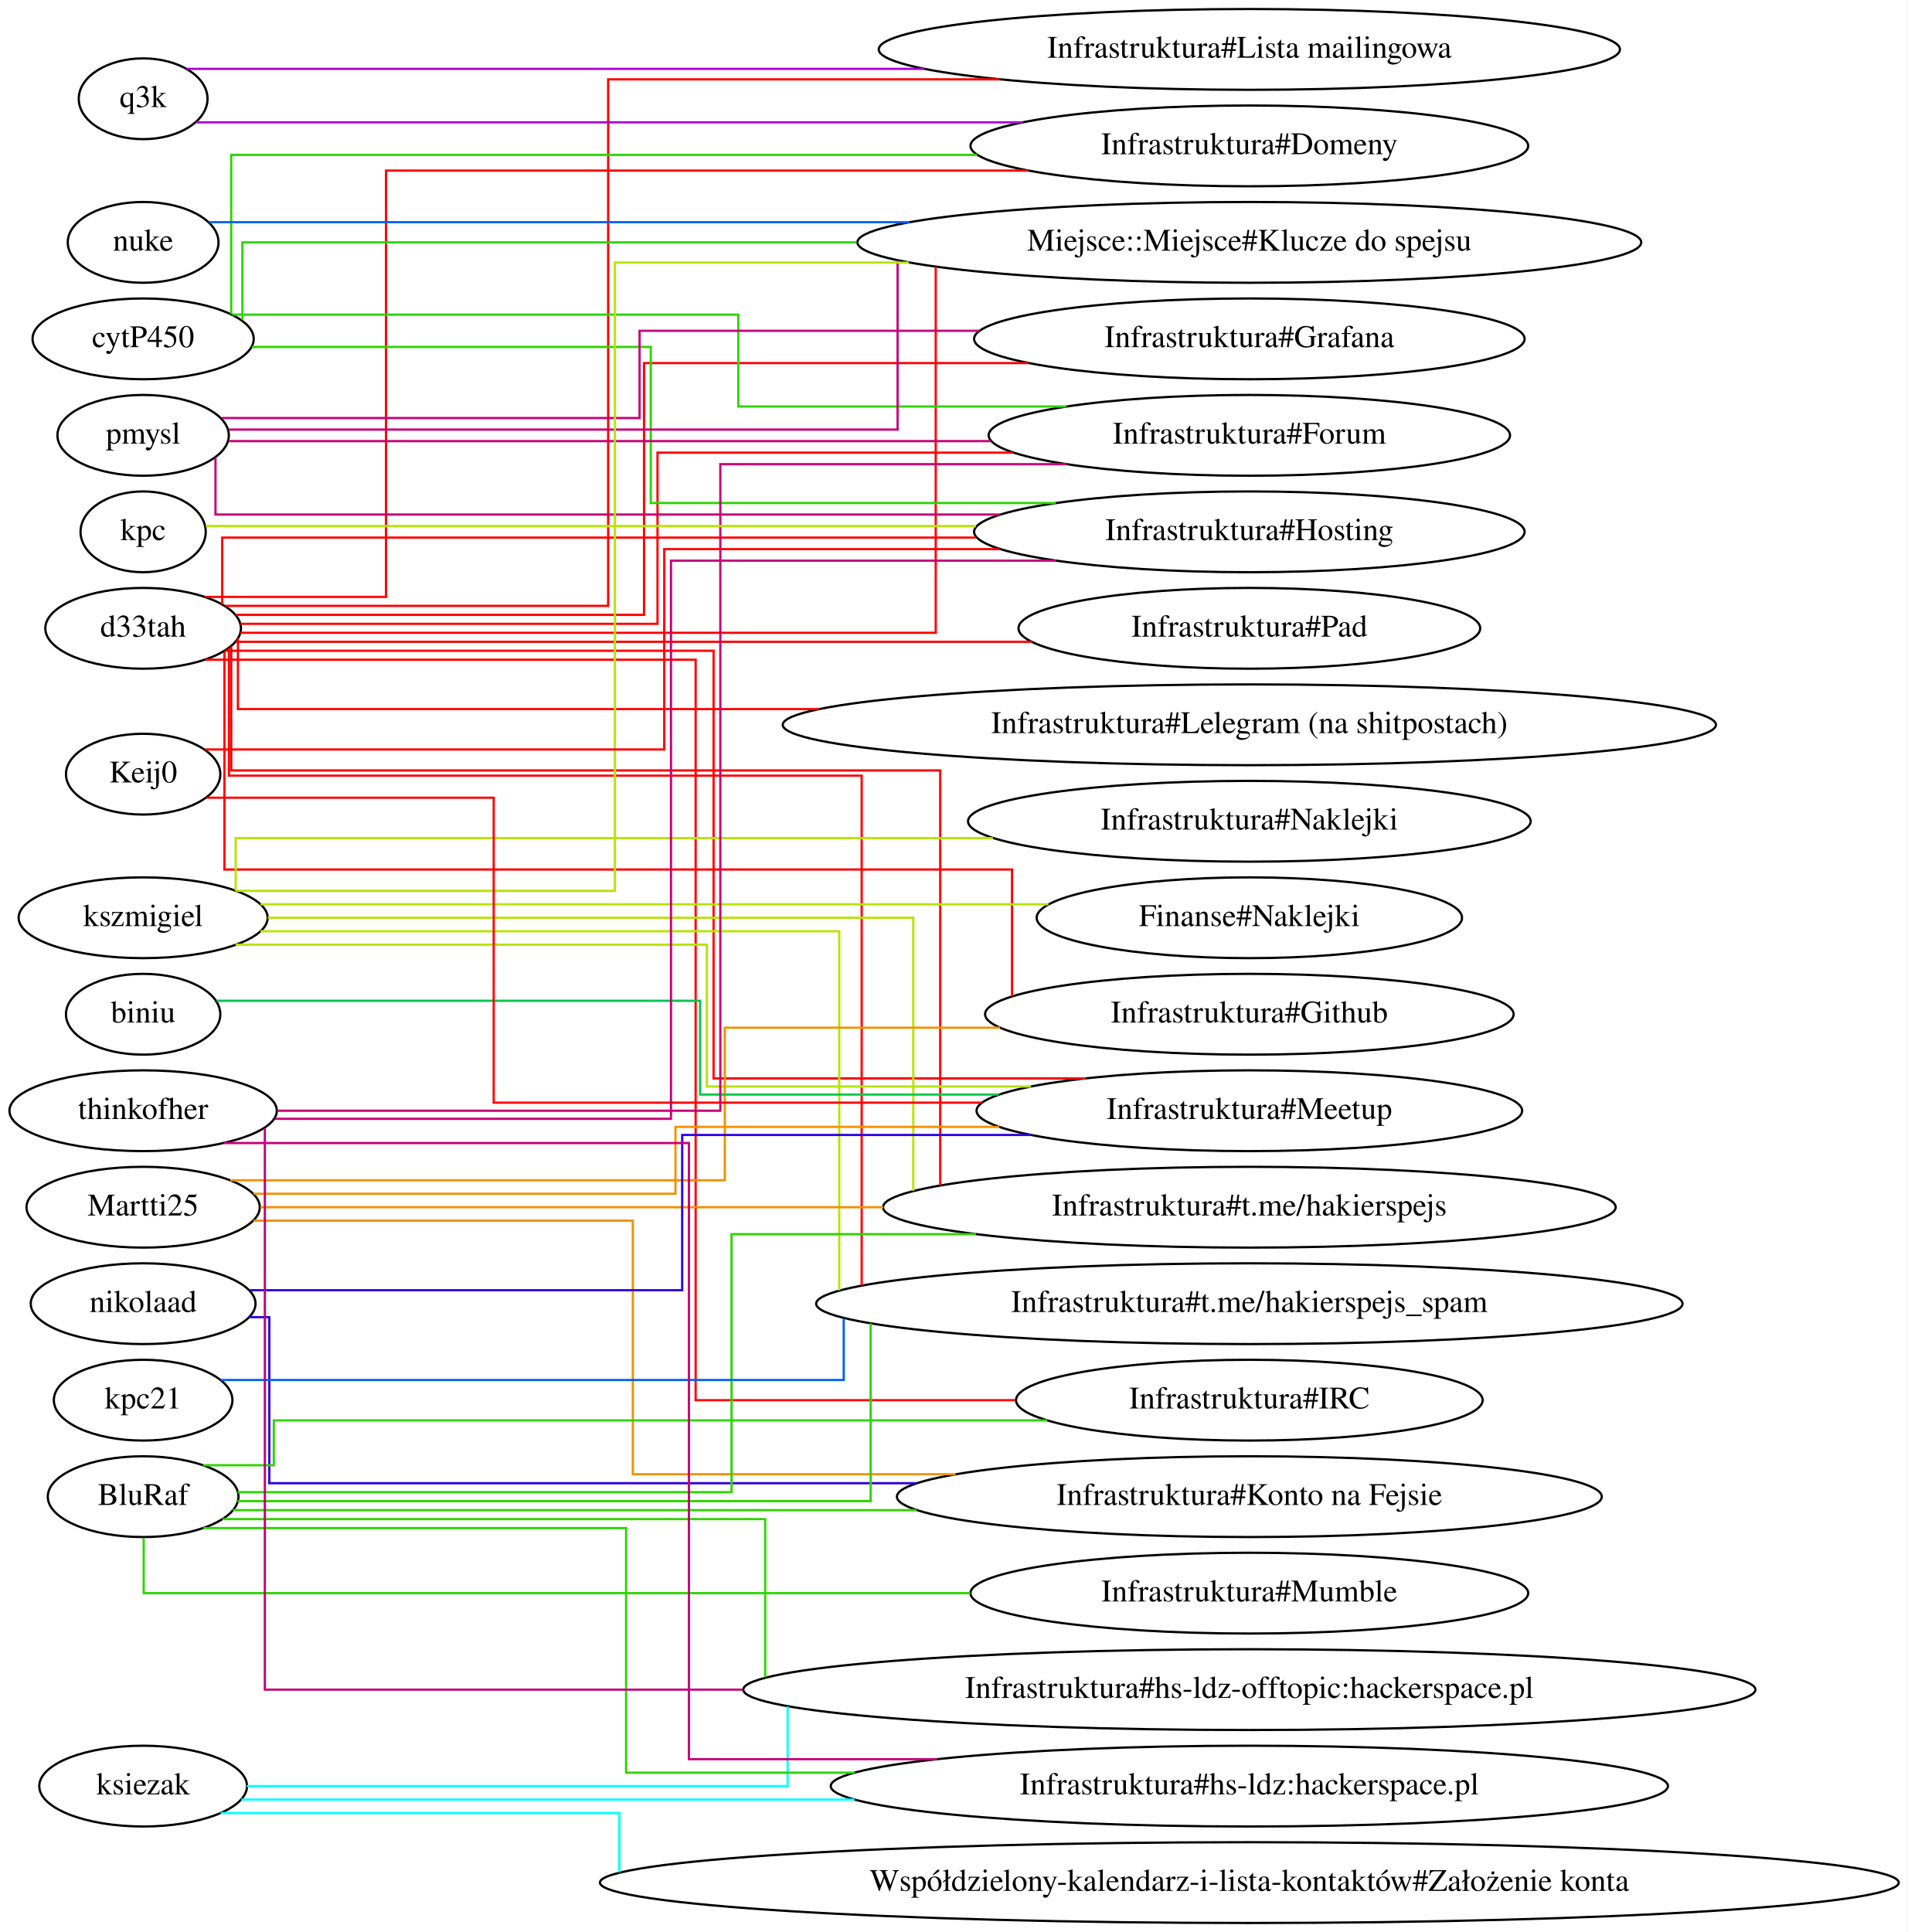
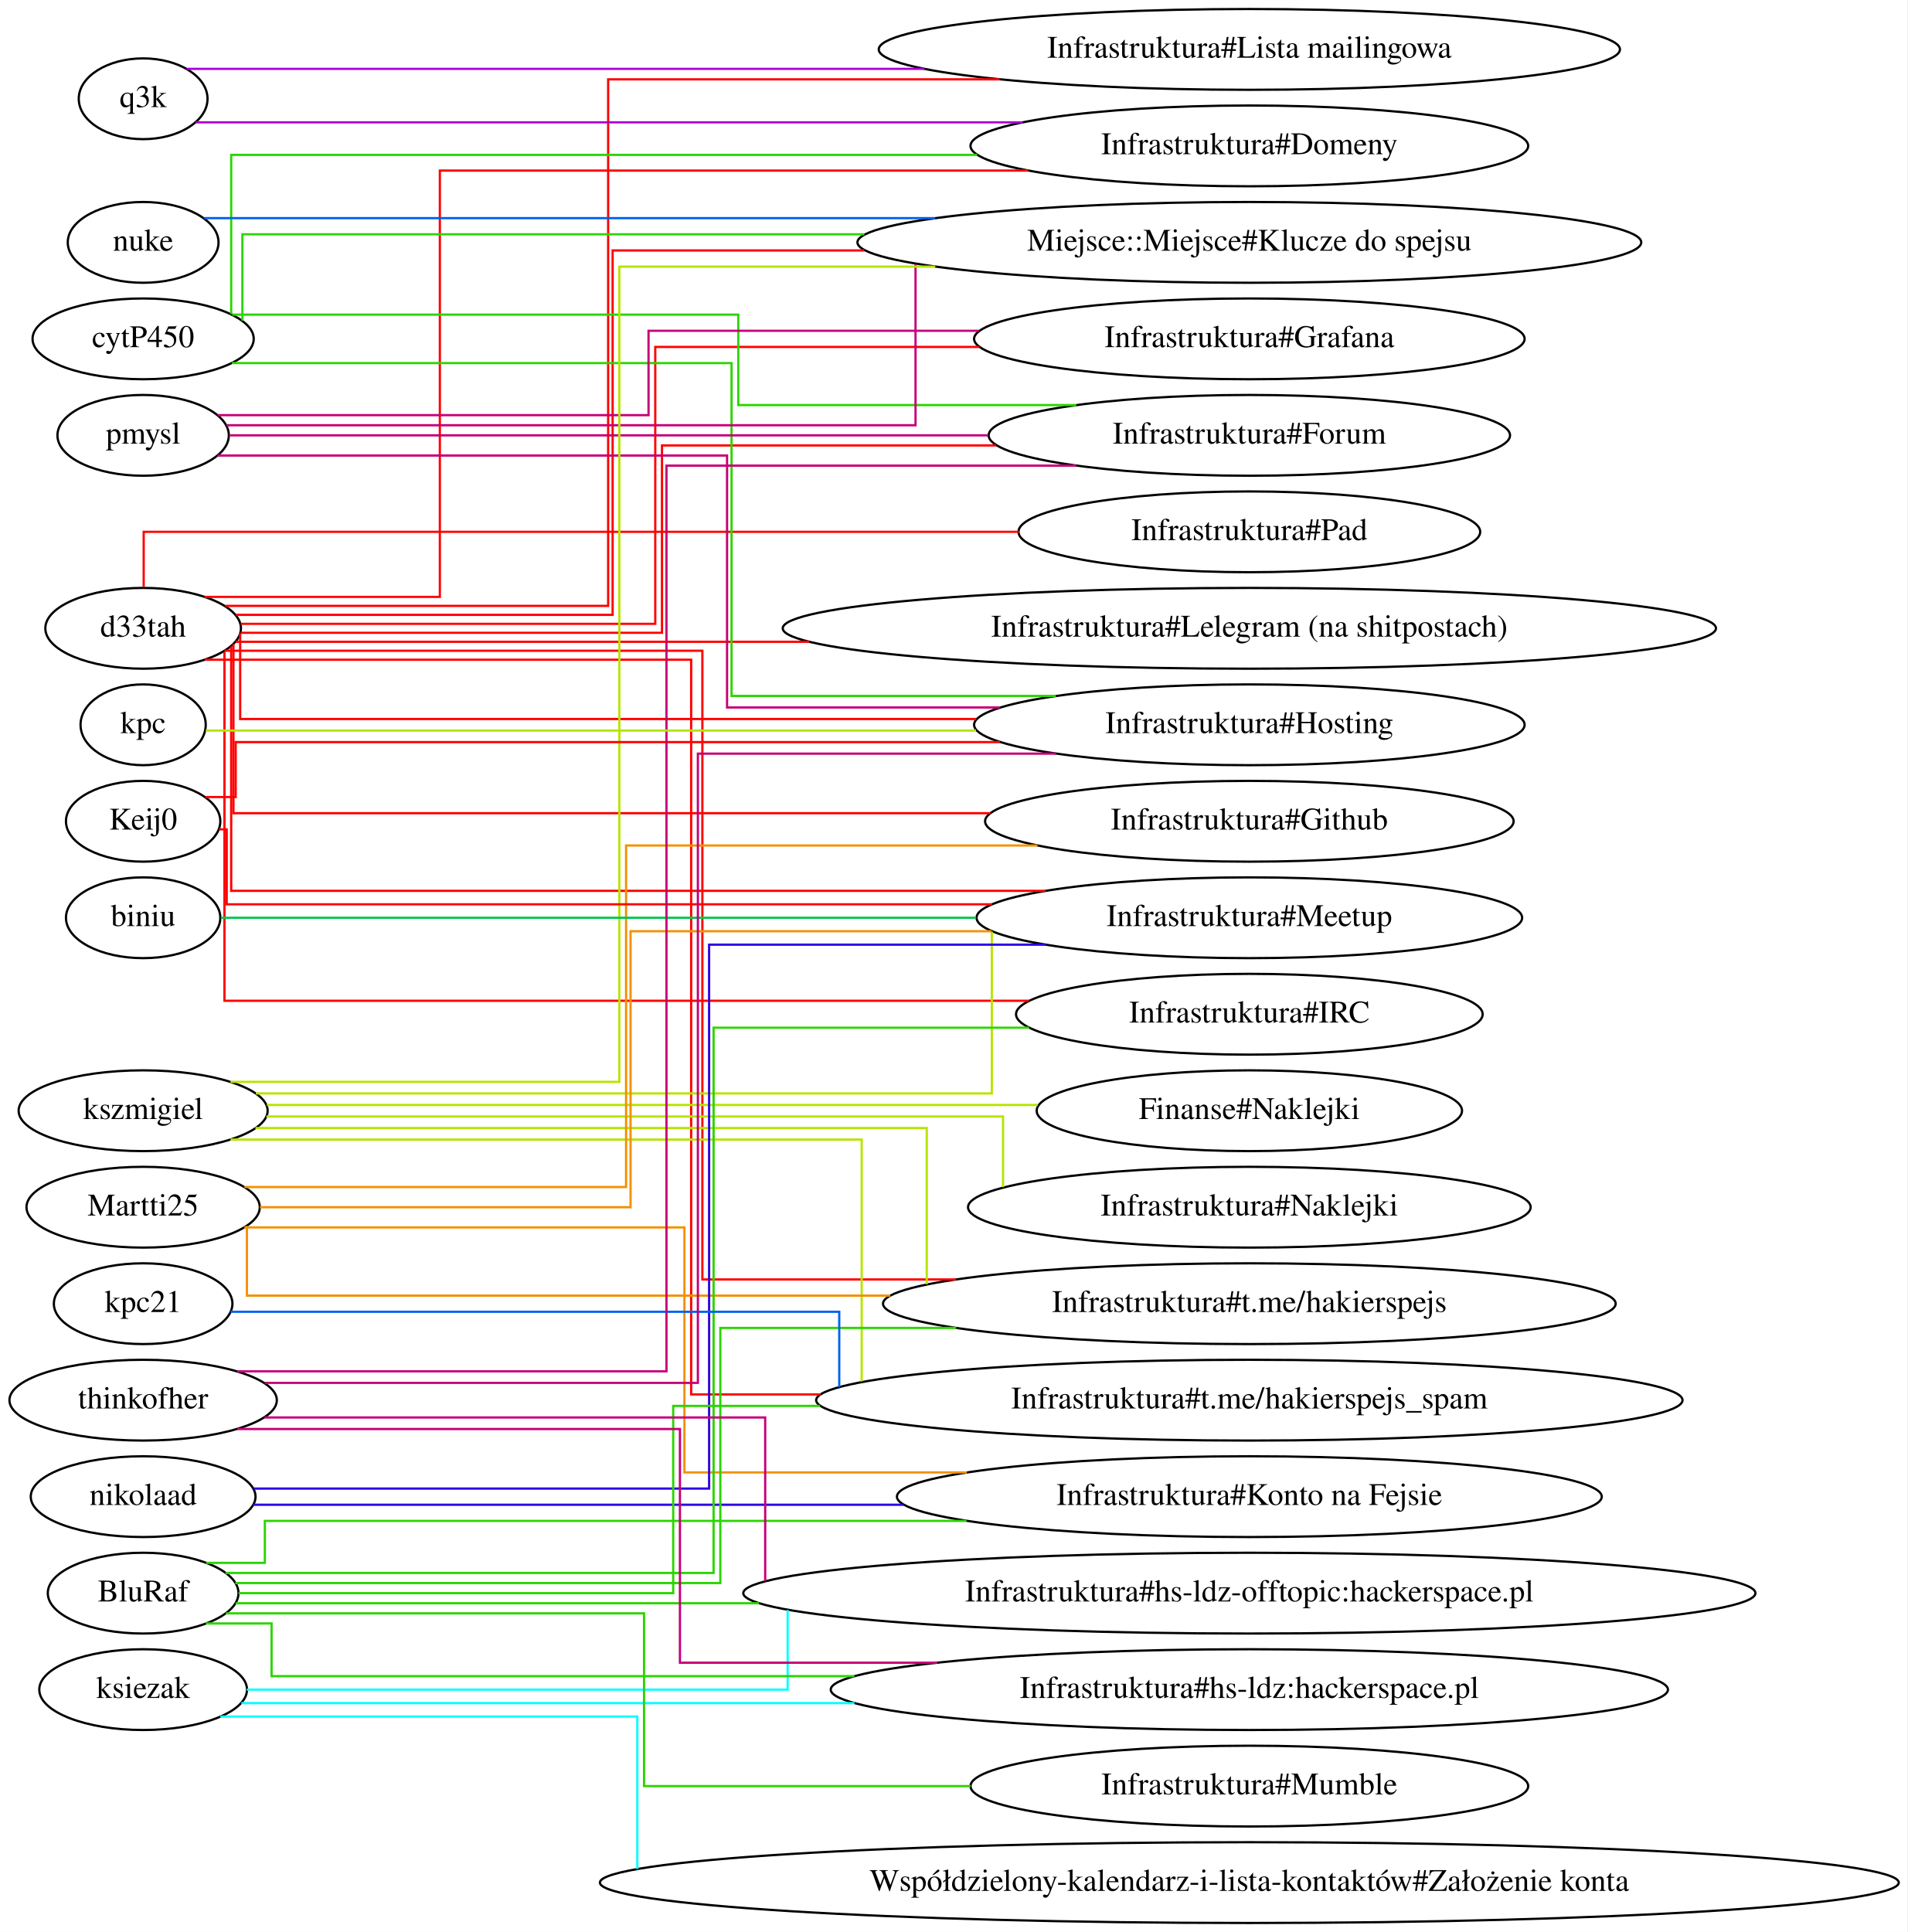
<svg xmlns="http://www.w3.org/2000/svg" width="850pt" height="861pt" viewBox="0.00 0.00 850.04 861.00">
  <g id="graph0" class="graph" transform="scale(1 1) rotate(0) translate(4 857)">
    <polygon fill="#ffffff" stroke="transparent" points="-4,4 -4,-857 846.038,-857 846.038,4 -4,4" />
    <g id="node1" class="node">
      <ellipse fill="none" stroke="#000000" cx="59.795" cy="-577" rx="43.592" ry="18" />
      <text text-anchor="middle" x="59.795" y="-573.3" font-family="Times,serif" font-size="14.00" fill="#000000">d33tah</text>
    </g>
    <g id="node2" class="node">
-       <ellipse fill="none" stroke="#000000" cx="552.814" cy="-405" rx="117.779" ry="18" />
-       <text text-anchor="middle" x="552.814" y="-401.3" font-family="Times,serif" font-size="14.00" fill="#000000">Infrastruktura#Github</text>
+       <ellipse fill="none" stroke="#000000" cx="552.814" cy="-749" rx="174.669" ry="18" />
+       <text text-anchor="middle" x="552.814" y="-745.3" font-family="Times,serif" font-size="14.00" fill="#000000">Miejsce::Miejsce#Klucze do spejsu</text>
    </g>
    <g id="edge1" class="edge">
-       <path fill="none" stroke="#ff0000" d="M96.038,-566.692C96.038,-539.786 96.038,-469.5 96.038,-469.5 96.038,-469.5 447.038,-469.5 447.038,-469.5 447.038,-469.5 447.038,-430.132 447.038,-412.909" />
+       <path fill="none" stroke="#ff0000" d="M101.135,-583C162.114,-583 269.038,-583 269.038,-583 269.038,-583 269.038,-745.4 269.038,-745.4 269.038,-745.4 321.432,-745.4 381.194,-745.4" />
    </g>
    <g id="node3" class="node">
-       <ellipse fill="none" stroke="#000000" cx="552.814" cy="-534" rx="207.963" ry="18" />
-       <text text-anchor="middle" x="552.814" y="-530.3" font-family="Times,serif" font-size="14.00" fill="#000000">Infrastruktura#Lelegram (na shitpostach)</text>
+       <ellipse fill="none" stroke="#000000" cx="552.814" cy="-792" rx="124.278" ry="18" />
+       <text text-anchor="middle" x="552.814" y="-788.3" font-family="Times,serif" font-size="14.00" fill="#000000">Infrastruktura#Domeny</text>
    </g>
    <g id="edge2" class="edge">
-       <path fill="none" stroke="#ff0000" d="M102.038,-572.586C102.038,-562.973 102.038,-541 102.038,-541 102.038,-541 238.301,-541 360.991,-541" />
+       <path fill="none" stroke="#ff0000" d="M87.196,-591C125.93,-591 192.038,-591 192.038,-591 192.038,-591 192.038,-781 192.038,-781 192.038,-781 347.411,-781 454.23,-781" />
    </g>
    <g id="node4" class="node">
+       <ellipse fill="none" stroke="#000000" cx="552.814" cy="-405" rx="103.981" ry="18" />
+       <text text-anchor="middle" x="552.814" y="-401.3" font-family="Times,serif" font-size="14.00" fill="#000000">Infrastruktura#IRC</text>
+     </g>
+     <g id="edge3" class="edge">
+       <path fill="none" stroke="#ff0000" d="M96.038,-566.616C96.038,-530.274 96.038,-411 96.038,-411 96.038,-411 320.296,-411 454.543,-411" />
+     </g>
+     <g id="node5" class="node">
+       <ellipse fill="none" stroke="#000000" cx="552.814" cy="-663" rx="116.18" ry="18" />
+       <text text-anchor="middle" x="552.814" y="-659.3" font-family="Times,serif" font-size="14.00" fill="#000000">Infrastruktura#Forum</text>
+     </g>
+     <g id="edge4" class="edge">
+       <path fill="none" stroke="#ff0000" d="M103.29,-575C170.275,-575 291.038,-575 291.038,-575 291.038,-575 291.038,-658.5 291.038,-658.5 291.038,-658.5 369.048,-658.5 439.898,-658.5" />
+     </g>
+     <g id="node6" class="node">
+       <ellipse fill="none" stroke="#000000" cx="552.814" cy="-448" rx="121.578" ry="18" />
+       <text text-anchor="middle" x="552.814" y="-444.3" font-family="Times,serif" font-size="14.00" fill="#000000">Infrastruktura#Meetup</text>
+     </g>
+     <g id="edge5" class="edge">
+       <path fill="none" stroke="#ff0000" d="M99.038,-568.958C99.038,-542.524 99.038,-460 99.038,-460 99.038,-460 329.653,-460 462.076,-460" />
+     </g>
+     <g id="node7" class="node">
+       <ellipse fill="none" stroke="#000000" cx="552.814" cy="-233" rx="193.066" ry="18" />
+       <text text-anchor="middle" x="552.814" y="-229.3" font-family="Times,serif" font-size="14.00" fill="#000000">Infrastruktura#t.me/hakierspejs_spam</text>
+     </g>
+     <g id="edge6" class="edge">
+       <path fill="none" stroke="#ff0000" d="M87.338,-563C151.214,-563 304.038,-563 304.038,-563 304.038,-563 304.038,-235.571 304.038,-235.571 304.038,-235.571 328.333,-235.571 361.738,-235.571" />
+     </g>
+     <g id="node8" class="node">
+       <ellipse fill="none" stroke="#000000" cx="552.814" cy="-276" rx="163.271" ry="18" />
+       <text text-anchor="middle" x="552.814" y="-272.3" font-family="Times,serif" font-size="14.00" fill="#000000">Infrastruktura#t.me/hakierspejs</text>
+     </g>
+     <g id="edge7" class="edge">
+       <path fill="none" stroke="#ff0000" d="M96.037,-567C165.164,-567 309.038,-567 309.038,-567 309.038,-567 309.038,-286.8 309.038,-286.8 309.038,-286.8 364.176,-286.8 422.006,-286.8" />
+     </g>
+     <g id="node9" class="node">
+       <ellipse fill="none" stroke="#000000" cx="552.814" cy="-706" rx="122.678" ry="18" />
+       <text text-anchor="middle" x="552.814" y="-702.3" font-family="Times,serif" font-size="14.00" fill="#000000">Infrastruktura#Grafana</text>
+     </g>
+     <g id="edge8" class="edge">
+       <path fill="none" stroke="#ff0000" d="M103.263,-579C169.486,-579 288.038,-579 288.038,-579 288.038,-579 288.038,-702.4 288.038,-702.4 288.038,-702.4 362.49,-702.4 432.435,-702.4" />
+     </g>
+     <g id="node10" class="node">
      <ellipse fill="none" stroke="#000000" cx="552.814" cy="-835" rx="165.171" ry="18" />
      <text text-anchor="middle" x="552.814" y="-831.3" font-family="Times,serif" font-size="14.00" fill="#000000">Infrastruktura#Lista mailingowa</text>
    </g>
-     <g id="edge3" class="edge">
+     <g id="edge9" class="edge">
      <path fill="none" stroke="#ff0000" d="M96.369,-587C155.864,-587 267.038,-587 267.038,-587 267.038,-587 267.038,-821.667 267.038,-821.667 267.038,-821.667 361.266,-821.667 441.507,-821.667" />
    </g>
-     <g id="node5" class="node">
-       <ellipse fill="none" stroke="#000000" cx="552.814" cy="-233" rx="103.981" ry="18" />
-       <text text-anchor="middle" x="552.814" y="-229.3" font-family="Times,serif" font-size="14.00" fill="#000000">Infrastruktura#IRC</text>
-     </g>
-     <g id="edge4" class="edge">
-       <path fill="none" stroke="#ff0000" d="M87.563,-563C151.962,-563 306.038,-563 306.038,-563 306.038,-563 306.038,-233 306.038,-233 306.038,-233 381.166,-233 448.516,-233" />
-     </g>
-     <g id="node6" class="node">
-       <ellipse fill="none" stroke="#000000" cx="552.814" cy="-620" rx="122.678" ry="18" />
-       <text text-anchor="middle" x="552.814" y="-616.3" font-family="Times,serif" font-size="14.00" fill="#000000">Infrastruktura#Hosting</text>
-     </g>
-     <g id="edge5" class="edge">
-       <path fill="none" stroke="#ff0000" d="M95.038,-587.622C95.038,-599.6 95.038,-617.429 95.038,-617.429 95.038,-617.429 295.426,-617.429 431.04,-617.429" />
-     </g>
-     <g id="node7" class="node">
-       <ellipse fill="none" stroke="#000000" cx="552.814" cy="-706" rx="122.678" ry="18" />
-       <text text-anchor="middle" x="552.814" y="-702.3" font-family="Times,serif" font-size="14.00" fill="#000000">Infrastruktura#Grafana</text>
-     </g>
-     <g id="edge6" class="edge">
-       <path fill="none" stroke="#ff0000" d="M101.001,-583C165.506,-583 283.038,-583 283.038,-583 283.038,-583 283.038,-695.2 283.038,-695.2 283.038,-695.2 377.208,-695.2 454.273,-695.2" />
-     </g>
-     <g id="node8" class="node">
-       <ellipse fill="none" stroke="#000000" cx="552.814" cy="-792" rx="124.278" ry="18" />
-       <text text-anchor="middle" x="552.814" y="-788.3" font-family="Times,serif" font-size="14.00" fill="#000000">Infrastruktura#Domeny</text>
-     </g>
-     <g id="edge7" class="edge">
-       <path fill="none" stroke="#ff0000" d="M87.389,-591C119.459,-591 168.038,-591 168.038,-591 168.038,-591 168.038,-781 168.038,-781 168.038,-781 340.221,-781 454.224,-781" />
-     </g>
-     <g id="node9" class="node">
-       <ellipse fill="none" stroke="#000000" cx="552.814" cy="-577" rx="102.882" ry="18" />
-       <text text-anchor="middle" x="552.814" y="-573.3" font-family="Times,serif" font-size="14.00" fill="#000000">Infrastruktura#Pad</text>
-     </g>
-     <g id="edge8" class="edge">
-       <path fill="none" stroke="#ff0000" d="M100.981,-571C178.51,-571 348.017,-571 455.949,-571" />
-     </g>
-     <g id="node10" class="node">
-       <ellipse fill="none" stroke="#000000" cx="552.814" cy="-749" rx="174.669" ry="18" />
-       <text text-anchor="middle" x="552.814" y="-745.3" font-family="Times,serif" font-size="14.00" fill="#000000">Miejsce::Miejsce#Klucze do spejsu</text>
-     </g>
-     <g id="edge9" class="edge">
-       <path fill="none" stroke="#ff0000" d="M103.109,-575C197.435,-575 413.038,-575 413.038,-575 413.038,-575 413.038,-700.023 413.038,-738.115" />
-     </g>
    <g id="node11" class="node">
-       <ellipse fill="none" stroke="#000000" cx="552.814" cy="-276" rx="193.066" ry="18" />
-       <text text-anchor="middle" x="552.814" y="-272.3" font-family="Times,serif" font-size="14.00" fill="#000000">Infrastruktura#t.me/hakierspejs_spam</text>
+       <ellipse fill="none" stroke="#000000" cx="552.814" cy="-620" rx="102.882" ry="18" />
+       <text text-anchor="middle" x="552.814" y="-616.3" font-family="Times,serif" font-size="14.00" fill="#000000">Infrastruktura#Pad</text>
    </g>
    <g id="edge10" class="edge">
-       <path fill="none" stroke="#ff0000" d="M98.038,-568.144C98.038,-550.22 98.038,-511.333 98.038,-511.333 98.038,-511.333 380.038,-511.333 380.038,-511.333 380.038,-511.333 380.038,-325.482 380.038,-284.101" />
+       <path fill="none" stroke="#ff0000" d="M60.038,-595.485C60.038,-607.14 60.038,-620 60.038,-620 60.038,-620 305.693,-620 450.112,-620" />
    </g>
    <g id="node12" class="node">
-       <ellipse fill="none" stroke="#000000" cx="552.814" cy="-319" rx="163.271" ry="18" />
-       <text text-anchor="middle" x="552.814" y="-315.3" font-family="Times,serif" font-size="14.00" fill="#000000">Infrastruktura#t.me/hakierspejs</text>
+       <ellipse fill="none" stroke="#000000" cx="552.814" cy="-491" rx="117.779" ry="18" />
+       <text text-anchor="middle" x="552.814" y="-487.3" font-family="Times,serif" font-size="14.00" fill="#000000">Infrastruktura#Github</text>
    </g>
    <g id="edge11" class="edge">
-       <path fill="none" stroke="#ff0000" d="M99.038,-568.979C99.038,-551.937 99.038,-513.667 99.038,-513.667 99.038,-513.667 415.038,-513.667 415.038,-513.667 415.038,-513.667 415.038,-367.933 415.038,-328.654" />
+       <path fill="none" stroke="#ff0000" d="M100.038,-569.975C100.038,-550.048 100.038,-494.6 100.038,-494.6 100.038,-494.6 303.242,-494.6 437.388,-494.6" />
    </g>
    <g id="node13" class="node">
-       <ellipse fill="none" stroke="#000000" cx="552.814" cy="-663" rx="116.18" ry="18" />
-       <text text-anchor="middle" x="552.814" y="-659.3" font-family="Times,serif" font-size="14.00" fill="#000000">Infrastruktura#Forum</text>
+       <ellipse fill="none" stroke="#000000" cx="552.814" cy="-534" rx="122.678" ry="18" />
+       <text text-anchor="middle" x="552.814" y="-530.3" font-family="Times,serif" font-size="14.00" fill="#000000">Infrastruktura#Hosting</text>
    </g>
    <g id="edge12" class="edge">
-       <path fill="none" stroke="#ff0000" d="M103.183,-579C169.643,-579 289.038,-579 289.038,-579 289.038,-579 289.038,-655.286 289.038,-655.286 289.038,-655.286 373.954,-655.286 447.425,-655.286" />
+       <path fill="none" stroke="#ff0000" d="M103.038,-574.826C103.038,-566.429 103.038,-536.571 103.038,-536.571 103.038,-536.571 297.895,-536.571 431.098,-536.571" />
    </g>
    <g id="node14" class="node">
-       <ellipse fill="none" stroke="#000000" cx="552.814" cy="-362" rx="121.578" ry="18" />
-       <text text-anchor="middle" x="552.814" y="-358.3" font-family="Times,serif" font-size="14.00" fill="#000000">Infrastruktura#Meetup</text>
+       <ellipse fill="none" stroke="#000000" cx="552.814" cy="-577" rx="207.963" ry="18" />
+       <text text-anchor="middle" x="552.814" y="-573.3" font-family="Times,serif" font-size="14.00" fill="#000000">Infrastruktura#Lelegram (na shitpostach)</text>
    </g>
    <g id="edge13" class="edge">
-       <path fill="none" stroke="#ff0000" d="M96.222,-567C166.522,-567 314.038,-567 314.038,-567 314.038,-567 314.038,-376.4 314.038,-376.4 314.038,-376.4 409.656,-376.4 479.876,-376.4" />
+       <path fill="none" stroke="#ff0000" d="M100.981,-571C157.276,-571 262.067,-571 356.566,-571" />
    </g>
    <g id="node15" class="node">
      <ellipse fill="none" stroke="#000000" cx="59.795" cy="-706" rx="49.291" ry="18" />
      <text text-anchor="middle" x="59.795" y="-702.3" font-family="Times,serif" font-size="14.00" fill="#000000">cytP450</text>
    </g>
+     <g id="edge14" class="edge">
+       <path fill="none" stroke="#2bd500" d="M104.038,-714.117C104.038,-727.468 104.038,-752.6 104.038,-752.6 104.038,-752.6 254.539,-752.6 381.23,-752.6" />
+     </g>
+     <g id="edge16" class="edge">
+       <path fill="none" stroke="#2bd500" d="M99.038,-717.059C99.038,-739.441 99.038,-788 99.038,-788 99.038,-788 297.089,-788 431.508,-788" />
+     </g>
+     <g id="edge17" class="edge">
+       <path fill="none" stroke="#2bd500" d="M99.504,-716.8C173.498,-716.8 325.038,-716.8 325.038,-716.8 325.038,-716.8 325.038,-676.5 325.038,-676.5 325.038,-676.5 409.62,-676.5 475.699,-676.5" />
+     </g>
    <g id="edge15" class="edge">
-       <path fill="none" stroke="#2bd500" d="M108.33,-702.4C174.807,-702.4 286.038,-702.4 286.038,-702.4 286.038,-702.4 286.038,-632.857 286.038,-632.857 286.038,-632.857 388.625,-632.857 466.568,-632.857" />
-     </g>
-     <g id="edge17" class="edge">
-       <path fill="none" stroke="#2bd500" d="M99.038,-717.059C99.038,-739.441 99.038,-788 99.038,-788 99.038,-788 297.089,-788 431.508,-788" />
-     </g>
-     <g id="edge16" class="edge">
-       <path fill="none" stroke="#2bd500" d="M104.038,-714.291C104.038,-726.786 104.038,-749 104.038,-749 104.038,-749 251.76,-749 377.699,-749" />
-     </g>
-     <g id="edge14" class="edge">
-       <path fill="none" stroke="#2bd500" d="M99.504,-716.8C173.498,-716.8 325.038,-716.8 325.038,-716.8 325.038,-716.8 325.038,-675.857 325.038,-675.857 325.038,-675.857 405.867,-675.857 471.225,-675.857" />
+       <path fill="none" stroke="#2bd500" d="M99.339,-695.2C172.599,-695.2 322.038,-695.2 322.038,-695.2 322.038,-695.2 322.038,-546.857 322.038,-546.857 322.038,-546.857 401.005,-546.857 466.553,-546.857" />
    </g>
    <g id="node16" class="node">
      <ellipse fill="none" stroke="#000000" cx="59.795" cy="-749" rx="33.595" ry="18" />
      <text text-anchor="middle" x="59.795" y="-745.3" font-family="Times,serif" font-size="14.00" fill="#000000">nuke</text>
    </g>
    <g id="edge18" class="edge">
-       <path fill="none" stroke="#0061f2" d="M89.159,-758C149.38,-758 290.525,-758 401.378,-758" />
+       <path fill="none" stroke="#0061f2" d="M87.004,-759.8C147.968,-759.8 299.076,-759.8 412.776,-759.8" />
    </g>
    <g id="node17" class="node">
      <ellipse fill="none" stroke="#000000" cx="59.795" cy="-663" rx="38.194" ry="18" />
      <text text-anchor="middle" x="59.795" y="-659.3" font-family="Times,serif" font-size="14.00" fill="#000000">pmysl</text>
    </g>
+     <g id="edge19" class="edge">
+       <path fill="none" stroke="#c60077" d="M96.962,-667.5C185.976,-667.5 404.038,-667.5 404.038,-667.5 404.038,-667.5 404.038,-717.742 404.038,-739.331" />
+     </g>
    <g id="edge22" class="edge">
-       <path fill="none" stroke="#c60077" d="M92.038,-652.983C92.038,-642.551 92.038,-627.714 92.038,-627.714 92.038,-627.714 305.211,-627.714 441.567,-627.714" />
+       <path fill="none" stroke="#c60077" d="M98.481,-663C170.384,-663 327.208,-663 436.361,-663" />
    </g>
    <g id="edge20" class="edge">
-       <path fill="none" stroke="#c60077" d="M94.851,-670.714C157.236,-670.714 281.038,-670.714 281.038,-670.714 281.038,-670.714 281.038,-709.6 281.038,-709.6 281.038,-709.6 359.727,-709.6 432.422,-709.6" />
+       <path fill="none" stroke="#c60077" d="M93.03,-672C155.685,-672 285.038,-672 285.038,-672 285.038,-672 285.038,-709.6 285.038,-709.6 285.038,-709.6 361.168,-709.6 432.243,-709.6" />
    </g>
    <g id="edge21" class="edge">
-       <path fill="none" stroke="#c60077" d="M98.039,-665.571C186.168,-665.571 396.038,-665.571 396.038,-665.571 396.038,-665.571 396.038,-720.119 396.038,-741" />
-     </g>
-     <g id="edge19" class="edge">
-       <path fill="none" stroke="#c60077" d="M98.071,-660.429C170.017,-660.429 328.013,-660.429 437.415,-660.429" />
+       <path fill="none" stroke="#c60077" d="M93.019,-654C163.177,-654 320.038,-654 320.038,-654 320.038,-654 320.038,-541.714 320.038,-541.714 320.038,-541.714 381.692,-541.714 441.539,-541.714" />
    </g>
    <g id="node18" class="node">
-       <ellipse fill="none" stroke="#000000" cx="59.795" cy="-448" rx="55.491" ry="18" />
-       <text text-anchor="middle" x="59.795" y="-444.3" font-family="Times,serif" font-size="14.00" fill="#000000">kszmigiel</text>
+       <ellipse fill="none" stroke="#000000" cx="59.795" cy="-362" rx="55.491" ry="18" />
+       <text text-anchor="middle" x="59.795" y="-358.3" font-family="Times,serif" font-size="14.00" fill="#000000">kszmigiel</text>
+     </g>
+     <g id="edge23" class="edge">
+       <path fill="none" stroke="#b6e400" d="M98.723,-374.857C159.996,-374.857 272.038,-374.857 272.038,-374.857 272.038,-374.857 272.038,-738.2 272.038,-738.2 272.038,-738.2 342.506,-738.2 412.837,-738.2" />
+     </g>
+     <g id="edge25" class="edge">
+       <path fill="none" stroke="#b6e400" d="M110.022,-369.714C212.912,-369.714 438.038,-369.714 438.038,-369.714 438.038,-369.714 438.038,-423.402 438.038,-441.857" />
+     </g>
+     <g id="edge26" class="edge">
+       <path fill="none" stroke="#b6e400" d="M98.743,-349.143C184.088,-349.143 380.038,-349.143 380.038,-349.143 380.038,-349.143 380.038,-267.983 380.038,-241.353" />
+     </g>
+     <g id="edge27" class="edge">
+       <path fill="none" stroke="#b6e400" d="M109.833,-354.286C206.402,-354.286 409.038,-354.286 409.038,-354.286 409.038,-354.286 409.038,-305.06 409.038,-284.677" />
+     </g>
+     <g id="node19" class="node">
+       <ellipse fill="none" stroke="#000000" cx="552.814" cy="-362" rx="94.783" ry="18" />
+       <text text-anchor="middle" x="552.814" y="-358.3" font-family="Times,serif" font-size="14.00" fill="#000000">Finanse#Naklejki</text>
    </g>
    <g id="edge24" class="edge">
-       <path fill="none" stroke="#b6e400" d="M101.081,-460C162.31,-460 270.038,-460 270.038,-460 270.038,-460 270.038,-740 270.038,-740 270.038,-740 333.997,-740 401.079,-740" />
-     </g>
-     <g id="edge23" class="edge">
-       <path fill="none" stroke="#b6e400" d="M112.072,-442C200.489,-442 370.038,-442 370.038,-442 370.038,-442 370.038,-311.479 370.038,-281.908" />
-     </g>
-     <g id="edge25" class="edge">
-       <path fill="none" stroke="#b6e400" d="M115.324,-448C212.47,-448 403.038,-448 403.038,-448 403.038,-448 403.038,-353.594 403.038,-326.305" />
+       <path fill="none" stroke="#b6e400" d="M114.915,-364.571C198.086,-364.571 356.736,-364.571 458.512,-364.571" />
+     </g>
+     <g id="node20" class="node">
+       <ellipse fill="none" stroke="#000000" cx="552.814" cy="-319" rx="125.378" ry="18" />
+       <text text-anchor="middle" x="552.814" y="-315.3" font-family="Times,serif" font-size="14.00" fill="#000000">Infrastruktura#Naklejki</text>
    </g>
    <g id="edge28" class="edge">
-       <path fill="none" stroke="#b6e400" d="M101.001,-436C172.278,-436 311.038,-436 311.038,-436 311.038,-436 311.038,-372.8 311.038,-372.8 311.038,-372.8 388.336,-372.8 455.519,-372.8" />
-     </g>
-     <g id="node19" class="node">
-       <ellipse fill="none" stroke="#000000" cx="552.814" cy="-491" rx="125.378" ry="18" />
-       <text text-anchor="middle" x="552.814" y="-487.3" font-family="Times,serif" font-size="14.00" fill="#000000">Infrastruktura#Naklejki</text>
-     </g>
-     <g id="edge26" class="edge">
-       <path fill="none" stroke="#b6e400" d="M101.038,-460.019C101.038,-470.317 101.038,-483.5 101.038,-483.5 101.038,-483.5 304.68,-483.5 438.52,-483.5" />
-     </g>
-     <g id="node20" class="node">
-       <ellipse fill="none" stroke="#000000" cx="552.814" cy="-448" rx="94.783" ry="18" />
-       <text text-anchor="middle" x="552.814" y="-444.3" font-family="Times,serif" font-size="14.00" fill="#000000">Finanse#Naklejki</text>
-     </g>
-     <g id="edge27" class="edge">
-       <path fill="none" stroke="#b6e400" d="M112.09,-454C195.729,-454 360.604,-454 463.274,-454" />
+       <path fill="none" stroke="#b6e400" d="M114.704,-359.429C220.674,-359.429 443.038,-359.429 443.038,-359.429 443.038,-359.429 443.038,-339.883 443.038,-327.972" />
    </g>
    <g id="node21" class="node">
-       <ellipse fill="none" stroke="#000000" cx="59.795" cy="-61" rx="46.292" ry="18" />
-       <text text-anchor="middle" x="59.795" y="-57.3" font-family="Times,serif" font-size="14.00" fill="#000000">ksiezak</text>
+       <ellipse fill="none" stroke="#000000" cx="59.795" cy="-104" rx="46.292" ry="18" />
+       <text text-anchor="middle" x="59.795" y="-100.3" font-family="Times,serif" font-size="14.00" fill="#000000">ksiezak</text>
    </g>
    <g id="node22" class="node">
-       <ellipse fill="none" stroke="#000000" cx="552.814" cy="-104" rx="225.56" ry="18" />
-       <text text-anchor="middle" x="552.814" y="-100.3" font-family="Times,serif" font-size="14.00" fill="#000000">Infrastruktura#hs-ldz-offtopic:hackerspace.pl</text>
+       <ellipse fill="none" stroke="#000000" cx="552.814" cy="-147" rx="225.56" ry="18" />
+       <text text-anchor="middle" x="552.814" y="-143.3" font-family="Times,serif" font-size="14.00" fill="#000000">Infrastruktura#hs-ldz-offtopic:hackerspace.pl</text>
    </g>
    <g id="edge29" class="edge">
-       <path fill="none" stroke="#00ffff" d="M105.945,-61C187.142,-61 347.038,-61 347.038,-61 347.038,-61 347.038,-84.19 347.038,-96.51" />
+       <path fill="none" stroke="#00ffff" d="M105.945,-104C187.142,-104 347.038,-104 347.038,-104 347.038,-104 347.038,-127.19 347.038,-139.51" />
    </g>
    <g id="node23" class="node">
-       <ellipse fill="none" stroke="#000000" cx="552.814" cy="-61" rx="186.567" ry="18" />
-       <text text-anchor="middle" x="552.814" y="-57.3" font-family="Times,serif" font-size="14.00" fill="#000000">Infrastruktura#hs-ldz:hackerspace.pl</text>
-     </g>
-     <g id="edge30" class="edge">
-       <path fill="none" stroke="#00ffff" d="M103.547,-55C164.584,-55 278.833,-55 376.84,-55" />
-     </g>
-     <g id="node24" class="node">
      <ellipse fill="none" stroke="#000000" cx="552.814" cy="-18" rx="289.449" ry="18" />
      <text text-anchor="middle" x="552.814" y="-14.3" font-family="Times,serif" font-size="14.00" fill="#000000">Współdzielony-kalendarz-i-lista-kontaktów#Założenie konta</text>
    </g>
+     <g id="edge30" class="edge">
+       <path fill="none" stroke="#00ffff" d="M94.208,-92C156.151,-92 280.038,-92 280.038,-92 280.038,-92 280.038,-41.729 280.038,-24.056" />
+     </g>
+     <g id="node24" class="node">
+       <ellipse fill="none" stroke="#000000" cx="552.814" cy="-104" rx="186.567" ry="18" />
+       <text text-anchor="middle" x="552.814" y="-100.3" font-family="Times,serif" font-size="14.00" fill="#000000">Infrastruktura#hs-ldz:hackerspace.pl</text>
+     </g>
    <g id="edge31" class="edge">
-       <path fill="none" stroke="#00ffff" d="M94.368,-49C154.509,-49 272.038,-49 272.038,-49 272.038,-49 272.038,-31.197 272.038,-22.574" />
+       <path fill="none" stroke="#00ffff" d="M103.547,-98C164.584,-98 278.833,-98 376.84,-98" />
    </g>
    <g id="node25" class="node">
      <ellipse fill="none" stroke="#000000" cx="59.795" cy="-813" rx="28.695" ry="18" />
      <text text-anchor="middle" x="59.795" y="-809.3" font-family="Times,serif" font-size="14.00" fill="#000000">q3k</text>
    </g>
+     <g id="edge33" class="edge">
+       <path fill="none" stroke="#ab00d5" d="M83.242,-802.5C148.354,-802.5 334.301,-802.5 451.726,-802.5" />
+     </g>
    <g id="edge32" class="edge">
      <path fill="none" stroke="#ab00d5" d="M79.122,-826.333C133.154,-826.333 289.575,-826.333 408.012,-826.333" />
-     </g>
-     <g id="edge33" class="edge">
-       <path fill="none" stroke="#ab00d5" d="M83.242,-802.5C148.354,-802.5 334.301,-802.5 451.726,-802.5" />
    </g>
    <g id="node26" class="node">
      <ellipse fill="none" stroke="#000000" cx="59.795" cy="-319" rx="51.991" ry="18" />
      <text text-anchor="middle" x="59.795" y="-315.3" font-family="Times,serif" font-size="14.00" fill="#000000">Martti25</text>
    </g>
    <g id="edge34" class="edge">
-       <path fill="none" stroke="#f29100" d="M98.606,-331C170.926,-331 319.038,-331 319.038,-331 319.038,-331 319.038,-399 319.038,-399 319.038,-399 381.428,-399 441.745,-399" />
+       <path fill="none" stroke="#f29100" d="M111.83,-319C176.099,-319 277.038,-319 277.038,-319 277.038,-319 277.038,-442 277.038,-442 277.038,-442 362.187,-442 437.857,-442" />
+     </g>
+     <g id="edge36" class="edge">
+       <path fill="none" stroke="#f29100" d="M106.038,-310.644C106.038,-299.079 106.038,-279.6 106.038,-279.6 106.038,-279.6 264.582,-279.6 392.779,-279.6" />
    </g>
    <g id="edge37" class="edge">
-       <path fill="none" stroke="#f29100" d="M112.09,-319C177.7,-319 293.299,-319 389.647,-319" />
-     </g>
-     <g id="edge36" class="edge">
-       <path fill="none" stroke="#f29100" d="M108.952,-325C178.442,-325 297.038,-325 297.038,-325 297.038,-325 297.038,-354.8 297.038,-354.8 297.038,-354.8 372.445,-354.8 441.371,-354.8" />
+       <path fill="none" stroke="#f29100" d="M104.917,-328C168.033,-328 275.038,-328 275.038,-328 275.038,-328 275.038,-480.2 275.038,-480.2 275.038,-480.2 377.856,-480.2 458.384,-480.2" />
    </g>
    <g id="node27" class="node">
      <ellipse fill="none" stroke="#000000" cx="552.814" cy="-190" rx="157.072" ry="18" />
      <text text-anchor="middle" x="552.814" y="-186.3" font-family="Times,serif" font-size="14.00" fill="#000000">Infrastruktura#Konto na Fejsie</text>
    </g>
    <g id="edge35" class="edge">
-       <path fill="none" stroke="#f29100" d="M109.045,-313C173.413,-313 278.038,-313 278.038,-313 278.038,-313 278.038,-200 278.038,-200 278.038,-200 351.092,-200 421.864,-200" />
+       <path fill="none" stroke="#f29100" d="M104.888,-310C174.712,-310 301.038,-310 301.038,-310 301.038,-310 301.038,-200.8 301.038,-200.8 301.038,-200.8 363.982,-200.8 426.926,-200.8" />
    </g>
    <g id="node28" class="node">
-       <ellipse fill="none" stroke="#000000" cx="59.795" cy="-405" rx="34.394" ry="18" />
-       <text text-anchor="middle" x="59.795" y="-401.3" font-family="Times,serif" font-size="14.00" fill="#000000">biniu</text>
+       <ellipse fill="none" stroke="#000000" cx="59.795" cy="-448" rx="34.394" ry="18" />
+       <text text-anchor="middle" x="59.795" y="-444.3" font-family="Times,serif" font-size="14.00" fill="#000000">biniu</text>
    </g>
    <g id="edge38" class="edge">
-       <path fill="none" stroke="#00c64f" d="M92.504,-411C159.912,-411 308.038,-411 308.038,-411 308.038,-411 308.038,-369.2 308.038,-369.2 308.038,-369.2 376.613,-369.2 441.17,-369.2" />
+       <path fill="none" stroke="#00c64f" d="M94.463,-448C163.286,-448 320.086,-448 431.067,-448" />
    </g>
    <g id="node29" class="node">
-       <ellipse fill="none" stroke="#000000" cx="59.795" cy="-276" rx="50.091" ry="18" />
-       <text text-anchor="middle" x="59.795" y="-272.3" font-family="Times,serif" font-size="14.00" fill="#000000">nikolaad</text>
+       <ellipse fill="none" stroke="#000000" cx="59.795" cy="-190" rx="50.091" ry="18" />
+       <text text-anchor="middle" x="59.795" y="-186.3" font-family="Times,serif" font-size="14.00" fill="#000000">nikolaad</text>
+     </g>
+     <g id="edge39" class="edge">
+       <path fill="none" stroke="#2e00e4" d="M109.029,-193.6C182.436,-193.6 312.038,-193.6 312.038,-193.6 312.038,-193.6 312.038,-436 312.038,-436 312.038,-436 393.877,-436 462.13,-436" />
    </g>
    <g id="edge40" class="edge">
-       <path fill="none" stroke="#2e00e4" d="M107.259,-282C177.273,-282 300.038,-282 300.038,-282 300.038,-282 300.038,-351.2 300.038,-351.2 300.038,-351.2 384.238,-351.2 455.446,-351.2" />
-     </g>
-     <g id="edge39" class="edge">
-       <path fill="none" stroke="#2e00e4" d="M107.002,-270C112.412,-270 116.038,-270 116.038,-270 116.038,-270 116.038,-196 116.038,-196 116.038,-196 277.71,-196 404.332,-196" />
+       <path fill="none" stroke="#2e00e4" d="M108.87,-186.4C175.849,-186.4 298.95,-186.4 398.563,-186.4" />
    </g>
    <g id="node30" class="node">
-       <ellipse fill="none" stroke="#000000" cx="59.795" cy="-512" rx="34.394" ry="18" />
-       <text text-anchor="middle" x="59.795" y="-508.3" font-family="Times,serif" font-size="14.00" fill="#000000">Keij0</text>
+       <ellipse fill="none" stroke="#000000" cx="59.795" cy="-491" rx="34.394" ry="18" />
+       <text text-anchor="middle" x="59.795" y="-487.3" font-family="Times,serif" font-size="14.00" fill="#000000">Keij0</text>
    </g>
    <g id="edge41" class="edge">
-       <path fill="none" stroke="#ff0000" d="M87.348,-523C148.867,-523 292.038,-523 292.038,-523 292.038,-523 292.038,-612.286 292.038,-612.286 292.038,-612.286 370.587,-612.286 441.465,-612.286" />
+       <path fill="none" stroke="#ff0000" d="M93.601,-487.4C95.729,-487.4 97.038,-487.4 97.038,-487.4 97.038,-487.4 97.038,-454 97.038,-454 97.038,-454 303.082,-454 438.096,-454" />
    </g>
    <g id="edge42" class="edge">
-       <path fill="none" stroke="#ff0000" d="M88.089,-501.5C133.114,-501.5 216.038,-501.5 216.038,-501.5 216.038,-501.5 216.038,-365.6 216.038,-365.6 216.038,-365.6 336.725,-365.6 433.605,-365.6" />
+       <path fill="none" stroke="#ff0000" d="M87.533,-501.8C94.994,-501.8 101.038,-501.8 101.038,-501.8 101.038,-501.8 101.038,-526.286 101.038,-526.286 101.038,-526.286 307.952,-526.286 441.718,-526.286" />
    </g>
    <g id="node31" class="node">
-       <ellipse fill="none" stroke="#000000" cx="59.795" cy="-190" rx="42.494" ry="18" />
-       <text text-anchor="middle" x="59.795" y="-186.3" font-family="Times,serif" font-size="14.00" fill="#000000">BluRaf</text>
+       <ellipse fill="none" stroke="#000000" cx="59.795" cy="-147" rx="42.494" ry="18" />
+       <text text-anchor="middle" x="59.795" y="-143.3" font-family="Times,serif" font-size="14.00" fill="#000000">BluRaf</text>
    </g>
    <g id="edge44" class="edge">
-       <path fill="none" stroke="#2bd500" d="M86.53,-204C101.841,-204 118.038,-204 118.038,-204 118.038,-204 118.038,-224 118.038,-224 118.038,-224 335.38,-224 462.728,-224" />
+       <path fill="none" stroke="#2bd500" d="M96.492,-156C166.9,-156 314.038,-156 314.038,-156 314.038,-156 314.038,-399 314.038,-399 314.038,-399 388.803,-399 454.661,-399" />
+     </g>
+     <g id="edge46" class="edge">
+       <path fill="none" stroke="#2bd500" d="M102.303,-147C170.319,-147 296.038,-147 296.038,-147 296.038,-147 296.038,-230.429 296.038,-230.429 296.038,-230.429 324.014,-230.429 361.498,-230.429" />
+     </g>
+     <g id="edge47" class="edge">
+       <path fill="none" stroke="#2bd500" d="M100.84,-151.5C173.467,-151.5 317.038,-151.5 317.038,-151.5 317.038,-151.5 317.038,-265.2 317.038,-265.2 317.038,-265.2 367.771,-265.2 422.169,-265.2" />
+     </g>
+     <g id="edge43" class="edge">
+       <path fill="none" stroke="#2bd500" d="M100.981,-142.5C152.879,-142.5 245.993,-142.5 334.262,-142.5" />
+     </g>
+     <g id="edge49" class="edge">
+       <path fill="none" stroke="#2bd500" d="M87.746,-133.5C102.276,-133.5 117.038,-133.5 117.038,-133.5 117.038,-133.5 117.038,-110 117.038,-110 117.038,-110 255.879,-110 376.823,-110" />
+     </g>
+     <g id="edge45" class="edge">
+       <path fill="none" stroke="#2bd500" d="M87.87,-160.5C101.105,-160.5 114.038,-160.5 114.038,-160.5 114.038,-160.5 114.038,-179.2 114.038,-179.2 114.038,-179.2 297.144,-179.2 426.784,-179.2" />
+     </g>
+     <g id="node32" class="node">
+       <ellipse fill="none" stroke="#000000" cx="552.814" cy="-61" rx="124.278" ry="18" />
+       <text text-anchor="middle" x="552.814" y="-57.3" font-family="Times,serif" font-size="14.00" fill="#000000">Infrastruktura#Mumble</text>
    </g>
    <g id="edge48" class="edge">
-       <path fill="none" stroke="#2bd500" d="M101.851,-188C189.584,-188 384.038,-188 384.038,-188 384.038,-188 384.038,-244.982 384.038,-267.24" />
-     </g>
-     <g id="edge49" class="edge">
-       <path fill="none" stroke="#2bd500" d="M101.929,-192C176.059,-192 322.038,-192 322.038,-192 322.038,-192 322.038,-307 322.038,-307 322.038,-307 375.529,-307 431.006,-307" />
-     </g>
-     <g id="edge46" class="edge">
-       <path fill="none" stroke="#2bd500" d="M95.189,-180C169.931,-180 337.038,-180 337.038,-180 337.038,-180 337.038,-126.892 337.038,-109.466" />
-     </g>
-     <g id="edge43" class="edge">
-       <path fill="none" stroke="#2bd500" d="M86.62,-176C144.32,-176 275.038,-176 275.038,-176 275.038,-176 275.038,-67 275.038,-67 275.038,-67 321.768,-67 376.894,-67" />
-     </g>
-     <g id="edge47" class="edge">
-       <path fill="none" stroke="#2bd500" d="M99.723,-184C165.343,-184 299.213,-184 404.507,-184" />
-     </g>
-     <g id="node32" class="node">
-       <ellipse fill="none" stroke="#000000" cx="552.814" cy="-147" rx="124.278" ry="18" />
-       <text text-anchor="middle" x="552.814" y="-143.3" font-family="Times,serif" font-size="14.00" fill="#000000">Infrastruktura#Mumble</text>
-     </g>
-     <g id="edge45" class="edge">
-       <path fill="none" stroke="#2bd500" d="M60.038,-171.515C60.038,-159.86 60.038,-147 60.038,-147 60.038,-147 282.485,-147 428.466,-147" />
+       <path fill="none" stroke="#2bd500" d="M96.659,-138C160.066,-138 283.038,-138 283.038,-138 283.038,-138 283.038,-61 283.038,-61 283.038,-61 357.783,-61 428.586,-61" />
    </g>
    <g id="node33" class="node">
-       <ellipse fill="none" stroke="#000000" cx="59.795" cy="-233" rx="39.794" ry="18" />
-       <text text-anchor="middle" x="59.795" y="-229.3" font-family="Times,serif" font-size="14.00" fill="#000000">kpc21</text>
+       <ellipse fill="none" stroke="#000000" cx="59.795" cy="-276" rx="39.794" ry="18" />
+       <text text-anchor="middle" x="59.795" y="-272.3" font-family="Times,serif" font-size="14.00" fill="#000000">kpc21</text>
    </g>
    <g id="edge50" class="edge">
-       <path fill="none" stroke="#0061f2" d="M94.403,-242C175.7,-242 372.038,-242 372.038,-242 372.038,-242 372.038,-259.565 372.038,-269.445" />
+       <path fill="none" stroke="#0061f2" d="M98.773,-272.4C182.098,-272.4 370.038,-272.4 370.038,-272.4 370.038,-272.4 370.038,-249.773 370.038,-238.814" />
    </g>
    <g id="node34" class="node">
-       <ellipse fill="none" stroke="#000000" cx="59.795" cy="-362" rx="59.59" ry="18" />
-       <text text-anchor="middle" x="59.795" y="-358.3" font-family="Times,serif" font-size="14.00" fill="#000000">thinkofher</text>
+       <ellipse fill="none" stroke="#000000" cx="59.795" cy="-233" rx="59.59" ry="18" />
+       <text text-anchor="middle" x="59.795" y="-229.3" font-family="Times,serif" font-size="14.00" fill="#000000">thinkofher</text>
    </g>
    <g id="edge54" class="edge">
-       <path fill="none" stroke="#c60077" d="M118.55,-358.4C188.227,-358.4 295.038,-358.4 295.038,-358.4 295.038,-358.4 295.038,-607.143 295.038,-607.143 295.038,-607.143 391.683,-607.143 466.62,-607.143" />
+       <path fill="none" stroke="#c60077" d="M101.763,-245.857C168.916,-245.857 293.038,-245.857 293.038,-245.857 293.038,-245.857 293.038,-649.5 293.038,-649.5 293.038,-649.5 399.001,-649.5 475.576,-649.5" />
+     </g>
+     <g id="edge52" class="edge">
+       <path fill="none" stroke="#c60077" d="M114.053,-240.714C186.833,-240.714 307.038,-240.714 307.038,-240.714 307.038,-240.714 307.038,-521.143 307.038,-521.143 307.038,-521.143 395.69,-521.143 466.508,-521.143" />
+     </g>
+     <g id="edge51" class="edge">
+       <path fill="none" stroke="#c60077" d="M113.908,-225.286C194.591,-225.286 337.038,-225.286 337.038,-225.286 337.038,-225.286 337.038,-170.068 337.038,-152.381" />
    </g>
    <g id="edge53" class="edge">
-       <path fill="none" stroke="#c60077" d="M119.782,-362C195.796,-362 317.038,-362 317.038,-362 317.038,-362 317.038,-650.143 317.038,-650.143 317.038,-650.143 403.193,-650.143 471.343,-650.143" />
-     </g>
-     <g id="edge51" class="edge">
-       <path fill="none" stroke="#c60077" d="M114.038,-354.279C114.038,-311.351 114.038,-104 114.038,-104 114.038,-104 219.489,-104 326.999,-104" />
-     </g>
-     <g id="edge52" class="edge">
-       <path fill="none" stroke="#c60077" d="M95.686,-347.6C163.348,-347.6 303.038,-347.6 303.038,-347.6 303.038,-347.6 303.038,-73 303.038,-73 303.038,-73 356.331,-73 413.684,-73" />
+       <path fill="none" stroke="#c60077" d="M101.742,-220.143C170.356,-220.143 299.038,-220.143 299.038,-220.143 299.038,-220.143 299.038,-116 299.038,-116 299.038,-116 354.567,-116 413.675,-116" />
    </g>
    <g id="node35" class="node">
-       <ellipse fill="none" stroke="#000000" cx="59.795" cy="-620" rx="27.895" ry="18" />
-       <text text-anchor="middle" x="59.795" y="-616.3" font-family="Times,serif" font-size="14.00" fill="#000000">kpc</text>
+       <ellipse fill="none" stroke="#000000" cx="59.795" cy="-534" rx="27.895" ry="18" />
+       <text text-anchor="middle" x="59.795" y="-530.3" font-family="Times,serif" font-size="14.00" fill="#000000">kpc</text>
    </g>
    <g id="edge55" class="edge">
-       <path fill="none" stroke="#b6e400" d="M87.714,-622.571C152.491,-622.571 316.219,-622.571 430.993,-622.571" />
+       <path fill="none" stroke="#b6e400" d="M87.714,-531.429C152.491,-531.429 316.219,-531.429 430.993,-531.429" />
    </g>
  </g>
</svg>
